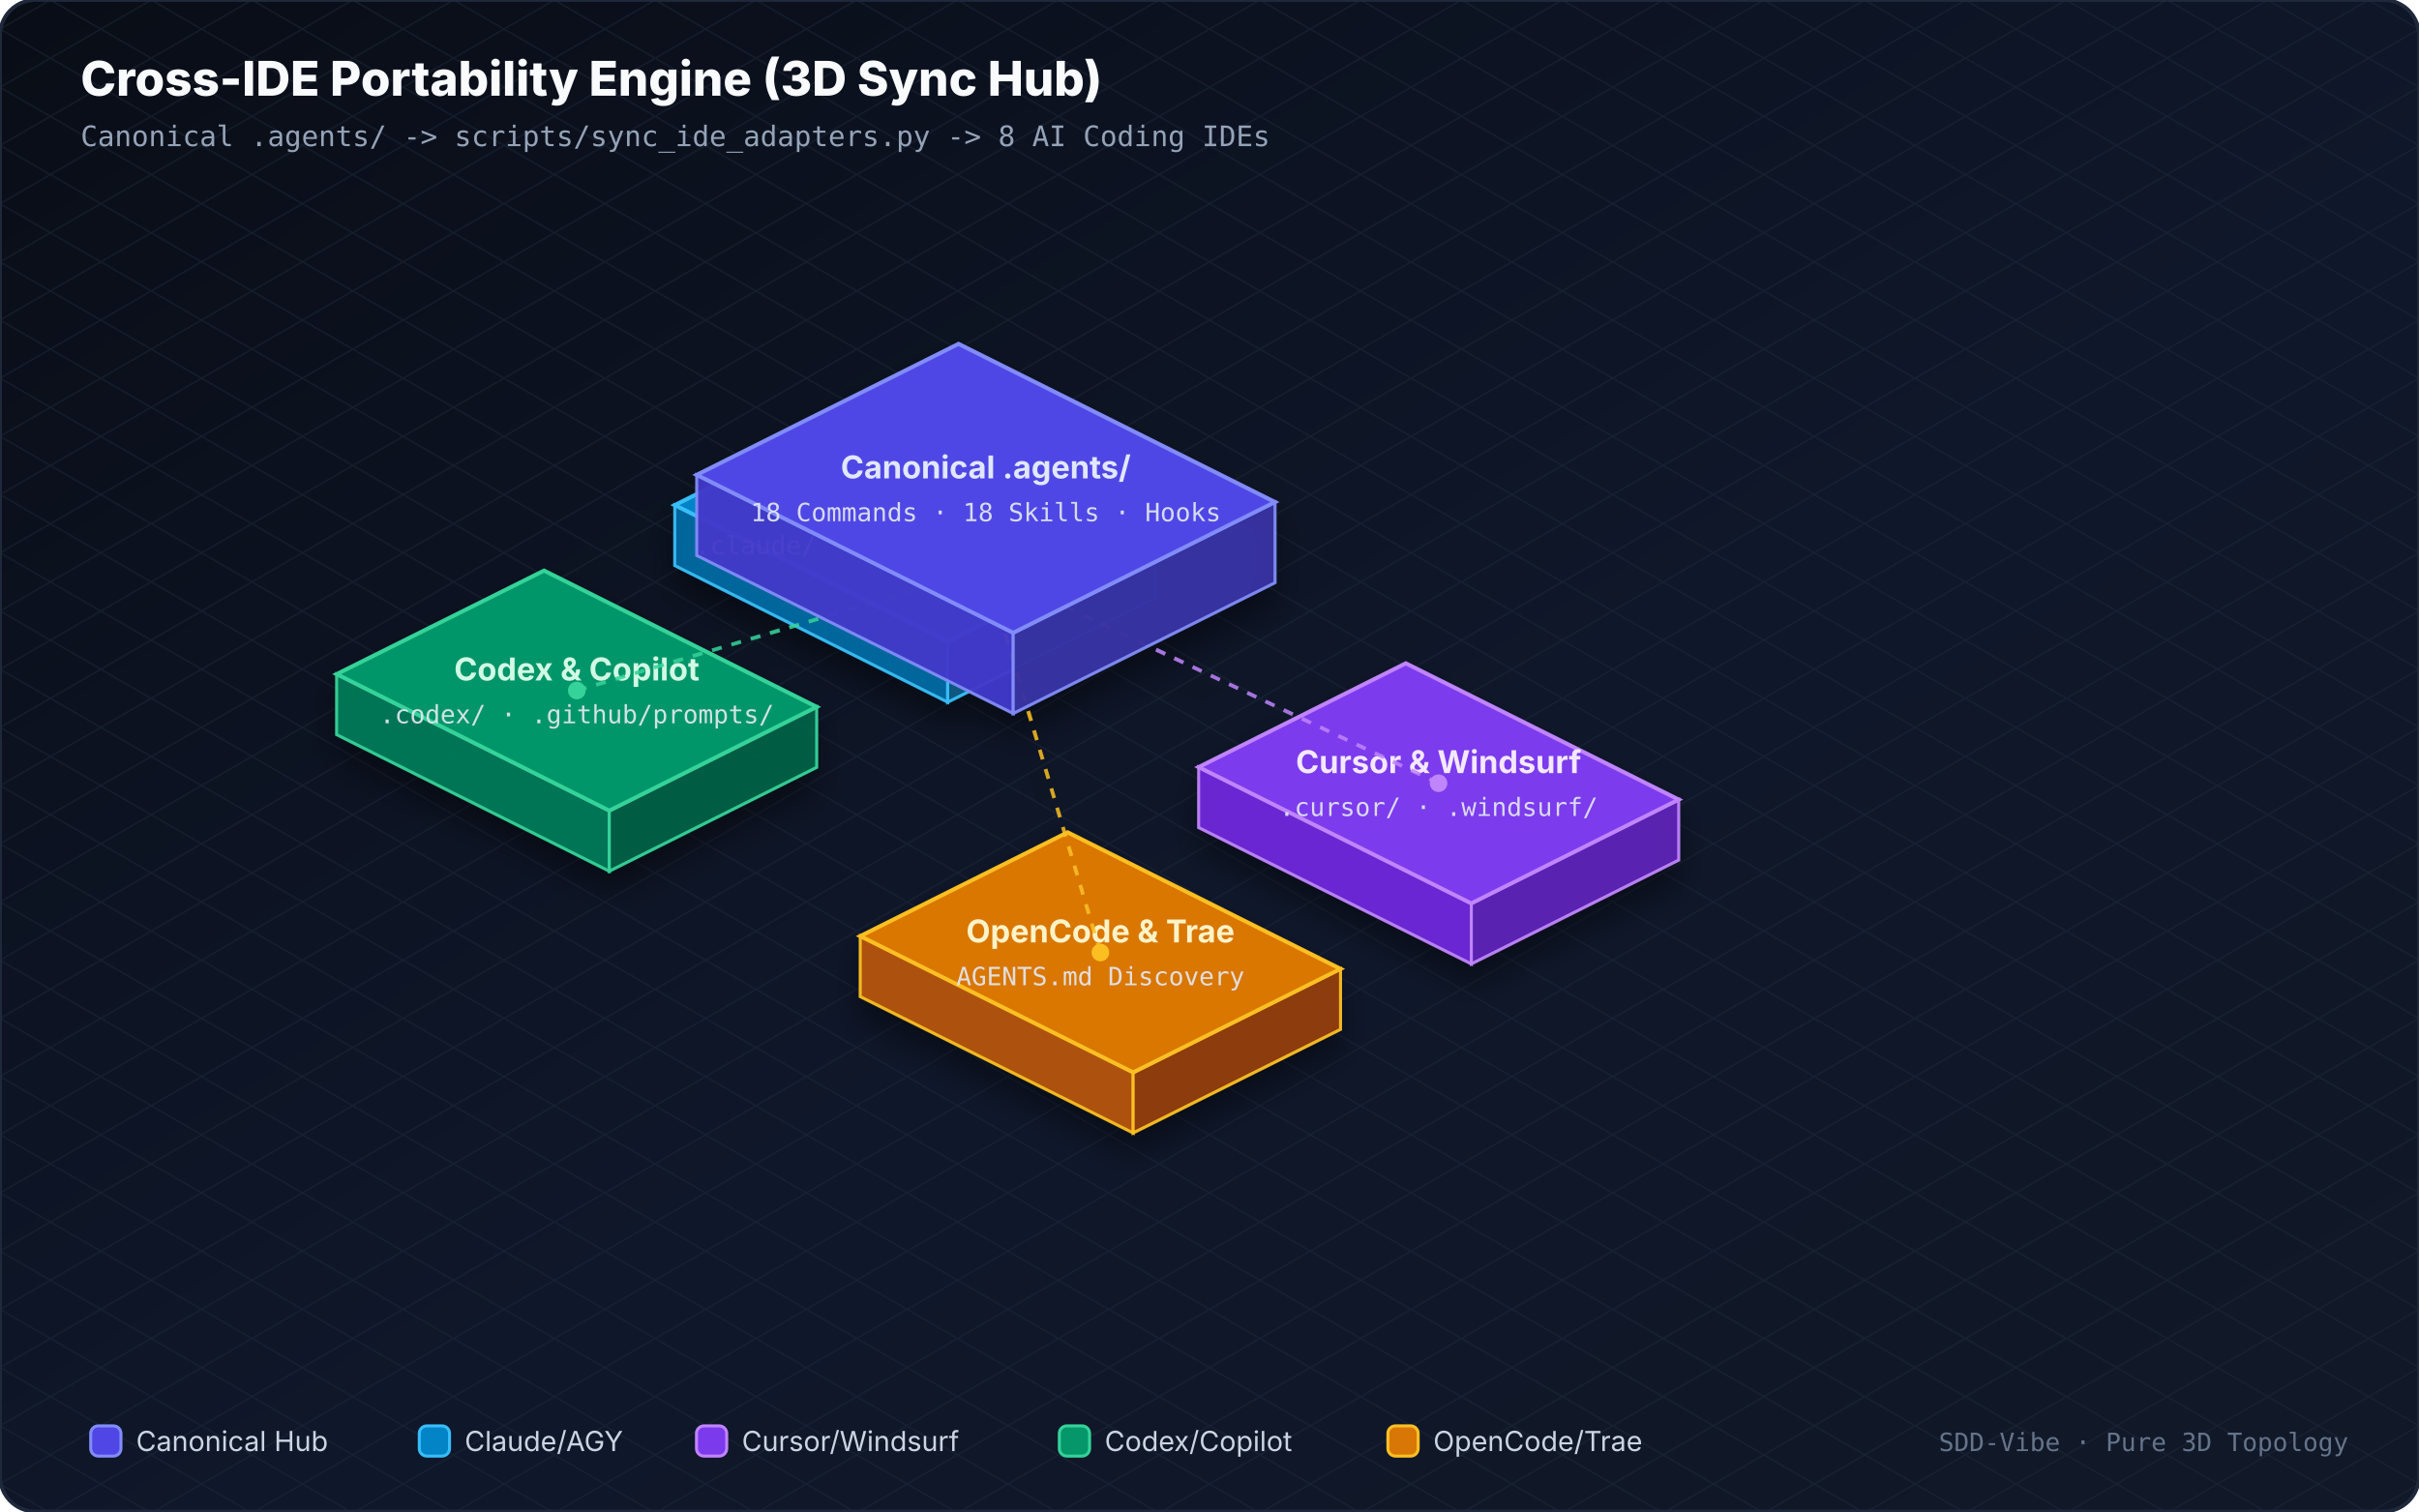
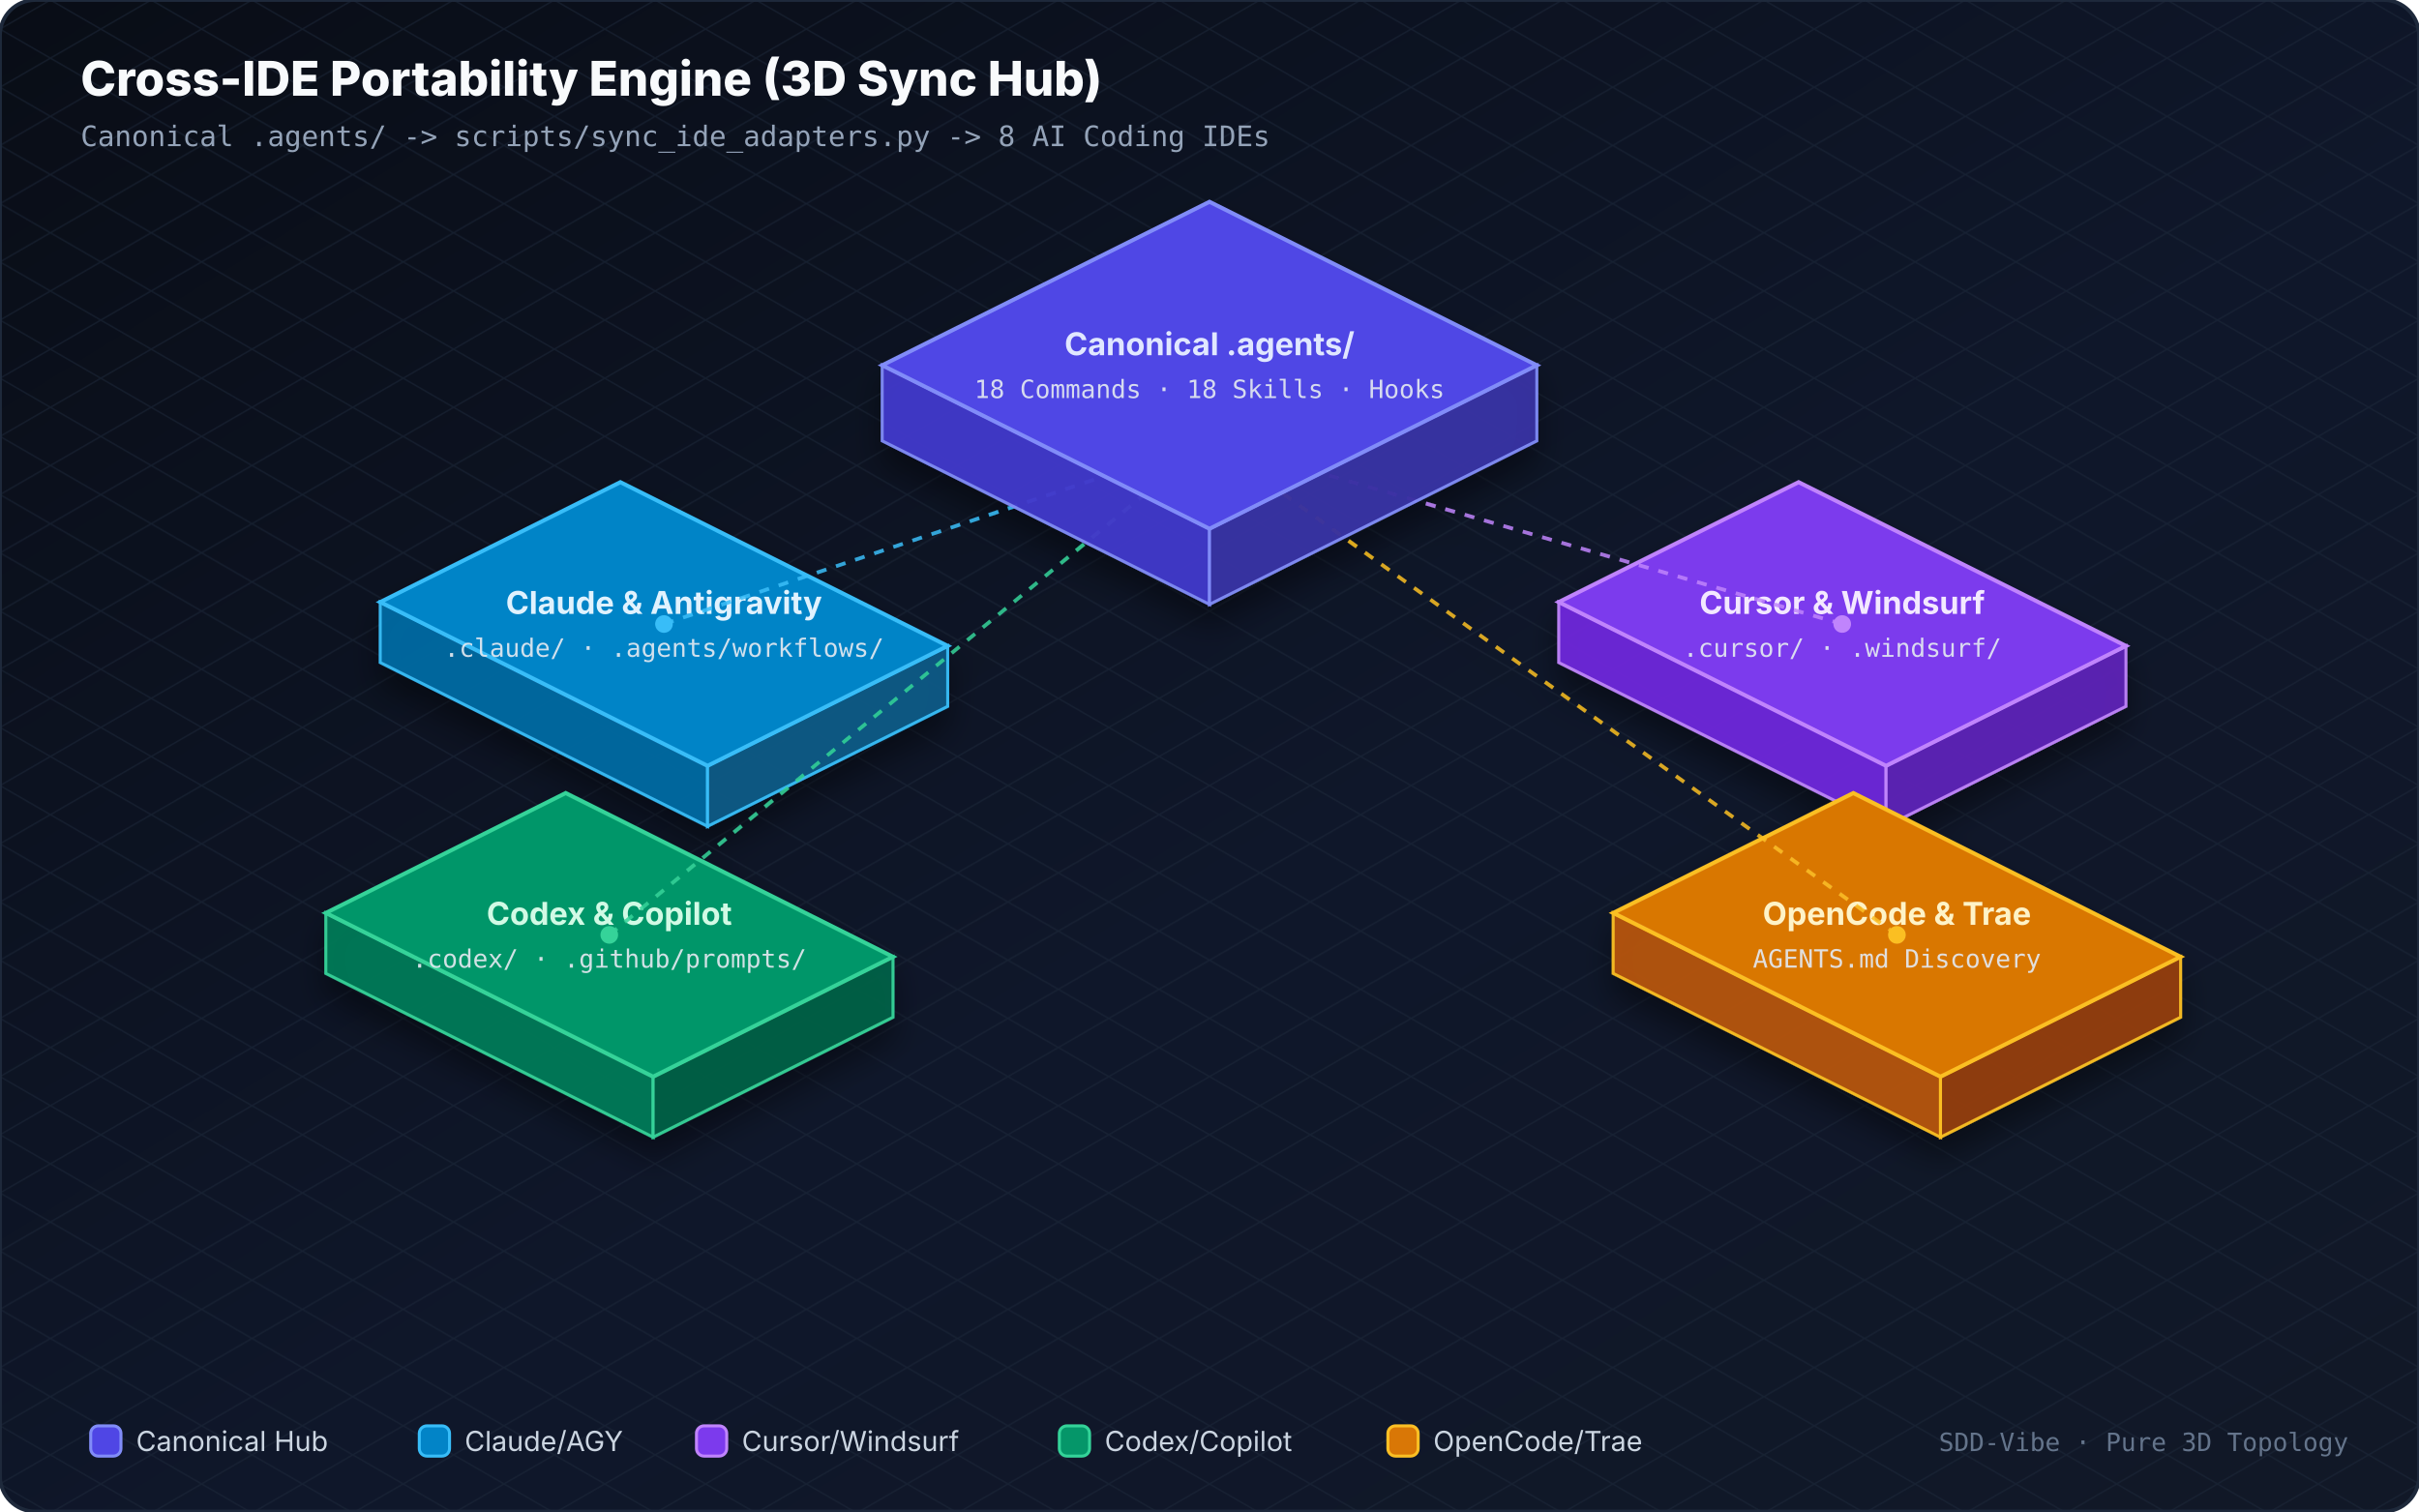
<svg xmlns="http://www.w3.org/2000/svg" viewBox="0 0 960 600" width="100%" role="img" aria-label="Cross-IDE Portability Engine (3D Sync Hub)">
  <defs>
    <linearGradient id="bgGrad" x1="0%" y1="0%" x2="100%" y2="100%">
      <stop offset="0%" stop-color="#090d16" />
      <stop offset="55%" stop-color="#0f172a" />
      <stop offset="100%" stop-color="#111827" />
    </linearGradient>
    <pattern id="bgGrid" width="40" height="23.1" patternUnits="userSpaceOnUse">
      <path d="M 0 11.55 L 20 0 L 40 11.55 L 20 23.1 Z" fill="none" stroke="#1e293b" stroke-width="0.6" opacity="0.5" />
    </pattern>
    <filter id="glow" x="-10%" y="-10%" width="120%" height="120%">
      <feDropShadow dx="0" dy="8" stdDeviation="6" flood-color="#000000" flood-opacity="0.42" />
    </filter>
    <marker id="arrow-64748b" viewBox="0 0 10 10" refX="8" refY="5" markerWidth="6" markerHeight="6" orient="auto-start-reverse">
      <path d="M 0 1.5 L 9 5 L 0 8.5 z" fill="#64748b" />
    </marker>
    <marker id="arrow-38bdf8" viewBox="0 0 10 10" refX="8" refY="5" markerWidth="6" markerHeight="6" orient="auto-start-reverse">
      <path d="M 0 1.5 L 9 5 L 0 8.5 z" fill="#38bdf8" />
    </marker>
    <marker id="arrow-818cf8" viewBox="0 0 10 10" refX="8" refY="5" markerWidth="6" markerHeight="6" orient="auto-start-reverse">
      <path d="M 0 1.5 L 9 5 L 0 8.5 z" fill="#818cf8" />
    </marker>
    <marker id="arrow-c084fc" viewBox="0 0 10 10" refX="8" refY="5" markerWidth="6" markerHeight="6" orient="auto-start-reverse">
      <path d="M 0 1.5 L 9 5 L 0 8.5 z" fill="#c084fc" />
    </marker>
    <marker id="arrow-34d399" viewBox="0 0 10 10" refX="8" refY="5" markerWidth="6" markerHeight="6" orient="auto-start-reverse">
      <path d="M 0 1.5 L 9 5 L 0 8.5 z" fill="#34d399" />
    </marker>
    <marker id="arrow-fbbf24" viewBox="0 0 10 10" refX="8" refY="5" markerWidth="6" markerHeight="6" orient="auto-start-reverse">
      <path d="M 0 1.5 L 9 5 L 0 8.5 z" fill="#fbbf24" />
    </marker>
    <marker id="arrow-fb7185" viewBox="0 0 10 10" refX="8" refY="5" markerWidth="6" markerHeight="6" orient="auto-start-reverse">
      <path d="M 0 1.5 L 9 5 L 0 8.5 z" fill="#fb7185" />
    </marker>
  </defs>
  <rect width="960" height="600" rx="14" fill="url(#bgGrad)" stroke="#1e293b" stroke-width="1.5" />
  <rect width="960" height="600" rx="14" fill="url(#bgGrid)" />
  <text x="32" y="38" font-family="Inter, Segoe UI, system-ui, sans-serif" font-size="19" font-weight="800" fill="#f8fafc">Cross-IDE Portability Engine (3D Sync Hub)</text>
  <text x="32" y="58" font-family="JetBrains Mono, Consolas, monospace" font-size="11.2" fill="#94a3b8">Canonical .agents/ -&gt; scripts/sync_ide_adapters.py -&gt; 8 AI Coding IDEs</text>
  <g filter="url(#glow)">
-     <polygon points="267.8,200.5 376.1,254.7 376.1,278.7 267.8,224.5" fill="#0369a1" stroke="#38bdf8" stroke-width="1.2" opacity="0.95" />
-     <polygon points="458.4,213.5 376.1,254.7 376.1,278.7 458.4,237.5" fill="#075985" stroke="#38bdf8" stroke-width="1.2" opacity="0.95" />
-     <polygon points="350.1,159.4 458.4,213.5 376.1,254.7 267.8,200.5" fill="#0284c7" stroke="#38bdf8" stroke-width="1.6" />
-     <text x="363.1" y="203.0" text-anchor="middle" font-family="Inter, Segoe UI, system-ui, sans-serif" font-size="12.5" font-weight="700" fill="#e0f2fe">Claude &amp; Antigravity</text>
-     <text x="363.1" y="220.0" text-anchor="middle" font-family="JetBrains Mono, Consolas, monospace" font-size="10" fill="#e2e8f0" opacity="0.92">.claude/ · .agents/workflows/</text>
-     <polygon points="475.7,304.5 583.9,358.6 583.9,382.6 475.7,328.5" fill="#6d28d9" stroke="#c084fc" stroke-width="1.2" opacity="0.95" />
-     <polygon points="666.2,317.4 583.9,358.6 583.9,382.6 666.2,341.4" fill="#5b21b6" stroke="#c084fc" stroke-width="1.2" opacity="0.95" />
-     <polygon points="557.9,263.3 666.2,317.4 583.9,358.6 475.7,304.5" fill="#7c3aed" stroke="#c084fc" stroke-width="1.6" />
-     <text x="570.9" y="306.9" text-anchor="middle" font-family="Inter, Segoe UI, system-ui, sans-serif" font-size="12.5" font-weight="700" fill="#f3e8ff">Cursor &amp; Windsurf</text>
-     <text x="570.9" y="323.9" text-anchor="middle" font-family="JetBrains Mono, Consolas, monospace" font-size="10" fill="#e2e8f0" opacity="0.92">.cursor/ · .windsurf/</text>
-     <polygon points="133.6,267.6 241.8,321.8 241.8,345.8 133.6,291.6" fill="#047857" stroke="#34d399" stroke-width="1.2" opacity="0.95" />
-     <polygon points="324.1,280.6 241.8,321.8 241.8,345.8 324.1,304.6" fill="#065f46" stroke="#34d399" stroke-width="1.2" opacity="0.95" />
-     <polygon points="215.9,226.5 324.1,280.6 241.8,321.8 133.6,267.6" fill="#059669" stroke="#34d399" stroke-width="1.6" />
-     <text x="228.9" y="270.1" text-anchor="middle" font-family="Inter, Segoe UI, system-ui, sans-serif" font-size="12.5" font-weight="700" fill="#d1fae5">Codex &amp; Copilot</text>
-     <text x="228.9" y="287.1" text-anchor="middle" font-family="JetBrains Mono, Consolas, monospace" font-size="10" fill="#e2e8f0" opacity="0.92">.codex/ · .github/prompts/</text>
-     <polygon points="341.4,371.6 449.7,425.7 449.7,449.7 341.4,395.6" fill="#b45309" stroke="#fbbf24" stroke-width="1.2" opacity="0.95" />
-     <polygon points="532.0,384.6 449.7,425.7 449.7,449.7 532.0,408.6" fill="#92400e" stroke="#fbbf24" stroke-width="1.2" opacity="0.95" />
-     <polygon points="423.7,330.4 532.0,384.6 449.7,425.7 341.4,371.6" fill="#d97706" stroke="#fbbf24" stroke-width="1.6" />
-     <text x="436.7" y="374.1" text-anchor="middle" font-family="Inter, Segoe UI, system-ui, sans-serif" font-size="12.5" font-weight="700" fill="#fef3c7">OpenCode &amp; Trae</text>
-     <text x="436.7" y="391.1" text-anchor="middle" font-family="JetBrains Mono, Consolas, monospace" font-size="10" fill="#e2e8f0" opacity="0.92">AGENTS.md Discovery</text>
-     <line x1="363.1" y1="207.0" x2="391.2" y2="225.9" stroke="#38bdf8" stroke-width="1.5" stroke-dasharray="4,4" opacity="0.85" />
-     <circle cx="363.1" cy="207.0" r="3.5" fill="#38bdf8" />
-     <line x1="570.9" y1="310.9" x2="391.2" y2="225.9" stroke="#c084fc" stroke-width="1.5" stroke-dasharray="4,4" opacity="0.85" />
-     <circle cx="570.9" cy="310.9" r="3.5" fill="#c084fc" />
-     <line x1="228.9" y1="274.1" x2="391.2" y2="225.9" stroke="#34d399" stroke-width="1.5" stroke-dasharray="4,4" opacity="0.85" />
-     <circle cx="228.9" cy="274.1" r="3.5" fill="#34d399" />
-     <line x1="436.7" y1="378.1" x2="391.2" y2="225.9" stroke="#fbbf24" stroke-width="1.5" stroke-dasharray="4,4" opacity="0.85" />
-     <circle cx="436.7" cy="378.1" r="3.5" fill="#fbbf24" />
-     <polygon points="276.5,188.5 402.1,251.2 402.1,283.2 276.5,220.5" fill="#4338ca" stroke="#818cf8" stroke-width="1.2" opacity="0.95" />
-     <polygon points="506.0,199.3 402.1,251.2 402.1,283.2 506.0,231.3" fill="#3730a3" stroke="#818cf8" stroke-width="1.2" opacity="0.95" />
-     <polygon points="380.4,136.5 506.0,199.3 402.1,251.2 276.5,188.5" fill="#4f46e5" stroke="#818cf8" stroke-width="1.6" />
-     <text x="391.2" y="189.9" text-anchor="middle" font-family="Inter, Segoe UI, system-ui, sans-serif" font-size="12.5" font-weight="700" fill="#e0e7ff">Canonical .agents/</text>
-     <text x="391.2" y="206.9" text-anchor="middle" font-family="JetBrains Mono, Consolas, monospace" font-size="10" fill="#e2e8f0" opacity="0.92">18 Commands · 18 Skills · Hooks</text>
+     <polygon points="150.9,239.0 280.8,304.0 280.8,328.0 150.9,263.0" fill="#0369a1" stroke="#38bdf8" stroke-width="1.2" opacity="0.95" />
+     <polygon points="376.1,256.4 280.8,304.0 280.8,328.0 376.1,280.4" fill="#075985" stroke="#38bdf8" stroke-width="1.2" opacity="0.95" />
+     <polygon points="246.2,191.4 376.1,256.4 280.8,304.0 150.9,239.0" fill="#0284c7" stroke="#38bdf8" stroke-width="1.6" />
+     <text x="263.5" y="243.7" text-anchor="middle" font-family="Inter, Segoe UI, system-ui, sans-serif" font-size="12.5" font-weight="700" fill="#e0f2fe">Claude &amp; Antigravity</text>
+     <text x="263.5" y="260.7" text-anchor="middle" font-family="JetBrains Mono, Consolas, monospace" font-size="10" fill="#e2e8f0" opacity="0.92">.claude/ · .agents/workflows/</text>
+     <polygon points="618.6,239.0 748.5,304.0 748.5,328.0 618.6,263.0" fill="#6d28d9" stroke="#c084fc" stroke-width="1.2" opacity="0.95" />
+     <polygon points="843.7,256.4 748.5,304.0 748.5,328.0 843.7,280.4" fill="#5b21b6" stroke="#c084fc" stroke-width="1.2" opacity="0.95" />
+     <polygon points="713.8,191.4 843.7,256.4 748.5,304.0 618.6,239.0" fill="#7c3aed" stroke="#c084fc" stroke-width="1.6" />
+     <text x="731.1" y="243.7" text-anchor="middle" font-family="Inter, Segoe UI, system-ui, sans-serif" font-size="12.5" font-weight="700" fill="#f3e8ff">Cursor &amp; Windsurf</text>
+     <text x="731.1" y="260.7" text-anchor="middle" font-family="JetBrains Mono, Consolas, monospace" font-size="10" fill="#e2e8f0" opacity="0.92">.cursor/ · .windsurf/</text>
+     <polygon points="129.3,362.4 259.2,427.4 259.2,451.4 129.3,386.4" fill="#047857" stroke="#34d399" stroke-width="1.2" opacity="0.95" />
+     <polygon points="354.4,379.8 259.2,427.4 259.2,451.4 354.4,403.8" fill="#065f46" stroke="#34d399" stroke-width="1.2" opacity="0.95" />
+     <polygon points="224.5,314.8 354.4,379.8 259.2,427.4 129.3,362.4" fill="#059669" stroke="#34d399" stroke-width="1.6" />
+     <text x="241.8" y="367.1" text-anchor="middle" font-family="Inter, Segoe UI, system-ui, sans-serif" font-size="12.5" font-weight="700" fill="#d1fae5">Codex &amp; Copilot</text>
+     <text x="241.8" y="384.1" text-anchor="middle" font-family="JetBrains Mono, Consolas, monospace" font-size="10" fill="#e2e8f0" opacity="0.92">.codex/ · .github/prompts/</text>
+     <polygon points="640.2,362.4 770.1,427.4 770.1,451.4 640.2,386.4" fill="#b45309" stroke="#fbbf24" stroke-width="1.2" opacity="0.95" />
+     <polygon points="865.4,379.8 770.1,427.4 770.1,451.4 865.4,403.8" fill="#92400e" stroke="#fbbf24" stroke-width="1.2" opacity="0.95" />
+     <polygon points="735.5,314.8 865.4,379.8 770.1,427.4 640.2,362.4" fill="#d97706" stroke="#fbbf24" stroke-width="1.6" />
+     <text x="752.8" y="367.1" text-anchor="middle" font-family="Inter, Segoe UI, system-ui, sans-serif" font-size="12.5" font-weight="700" fill="#fef3c7">OpenCode &amp; Trae</text>
+     <text x="752.8" y="384.1" text-anchor="middle" font-family="JetBrains Mono, Consolas, monospace" font-size="10" fill="#e2e8f0" opacity="0.92">AGENTS.md Discovery</text>
+     <line x1="263.5" y1="247.7" x2="480.0" y2="175.0" stroke="#38bdf8" stroke-width="1.5" stroke-dasharray="4,4" opacity="0.85" />
+     <circle cx="263.5" cy="247.7" r="3.5" fill="#38bdf8" />
+     <line x1="731.1" y1="247.7" x2="480.0" y2="175.0" stroke="#c084fc" stroke-width="1.5" stroke-dasharray="4,4" opacity="0.85" />
+     <circle cx="731.1" cy="247.7" r="3.5" fill="#c084fc" />
+     <line x1="241.8" y1="371.1" x2="480.0" y2="175.0" stroke="#34d399" stroke-width="1.5" stroke-dasharray="4,4" opacity="0.85" />
+     <circle cx="241.8" cy="371.1" r="3.5" fill="#34d399" />
+     <line x1="752.8" y1="371.1" x2="480.0" y2="175.0" stroke="#fbbf24" stroke-width="1.5" stroke-dasharray="4,4" opacity="0.85" />
+     <circle cx="752.8" cy="371.1" r="3.5" fill="#fbbf24" />
+     <polygon points="350.1,145.0 480.0,209.9 480.0,239.9 350.1,175.0" fill="#4338ca" stroke="#818cf8" stroke-width="1.2" opacity="0.95" />
+     <polygon points="609.9,145.0 480.0,209.9 480.0,239.9 609.9,175.0" fill="#3730a3" stroke="#818cf8" stroke-width="1.2" opacity="0.95" />
+     <polygon points="480.0,80.1 609.9,145.0 480.0,209.9 350.1,145.0" fill="#4f46e5" stroke="#818cf8" stroke-width="1.6" />
+     <text x="480.0" y="141.0" text-anchor="middle" font-family="Inter, Segoe UI, system-ui, sans-serif" font-size="12.5" font-weight="700" fill="#e0e7ff">Canonical .agents/</text>
+     <text x="480.0" y="158.0" text-anchor="middle" font-family="JetBrains Mono, Consolas, monospace" font-size="10" fill="#e2e8f0" opacity="0.92">18 Commands · 18 Skills · Hooks</text>
  </g>
  <rect x="36.0" y="566" width="12" height="12" rx="3" fill="#4f46e5" stroke="#818cf8" stroke-width="1.2" />
  <text x="54.0" y="576" font-family="Inter, Segoe UI, sans-serif" font-size="11" fill="#cbd5e1">Canonical Hub</text>
  <rect x="166.4" y="566" width="12" height="12" rx="3" fill="#0284c7" stroke="#38bdf8" stroke-width="1.2" />
  <text x="184.4" y="576" font-family="Inter, Segoe UI, sans-serif" font-size="11" fill="#cbd5e1">Claude/AGY</text>
  <rect x="276.4" y="566" width="12" height="12" rx="3" fill="#7c3aed" stroke="#c084fc" stroke-width="1.2" />
  <text x="294.4" y="576" font-family="Inter, Segoe UI, sans-serif" font-size="11" fill="#cbd5e1">Cursor/Windsurf</text>
  <rect x="420.4" y="566" width="12" height="12" rx="3" fill="#059669" stroke="#34d399" stroke-width="1.2" />
  <text x="438.4" y="576" font-family="Inter, Segoe UI, sans-serif" font-size="11" fill="#cbd5e1">Codex/Copilot</text>
  <rect x="550.8" y="566" width="12" height="12" rx="3" fill="#d97706" stroke="#fbbf24" stroke-width="1.2" />
  <text x="568.8" y="576" font-family="Inter, Segoe UI, sans-serif" font-size="11" fill="#cbd5e1">OpenCode/Trae</text>
  <text x="932" y="576" text-anchor="end" font-family="JetBrains Mono, Consolas, monospace" font-size="10" fill="#64748b">SDD-Vibe · Pure 3D Topology</text>
</svg>
